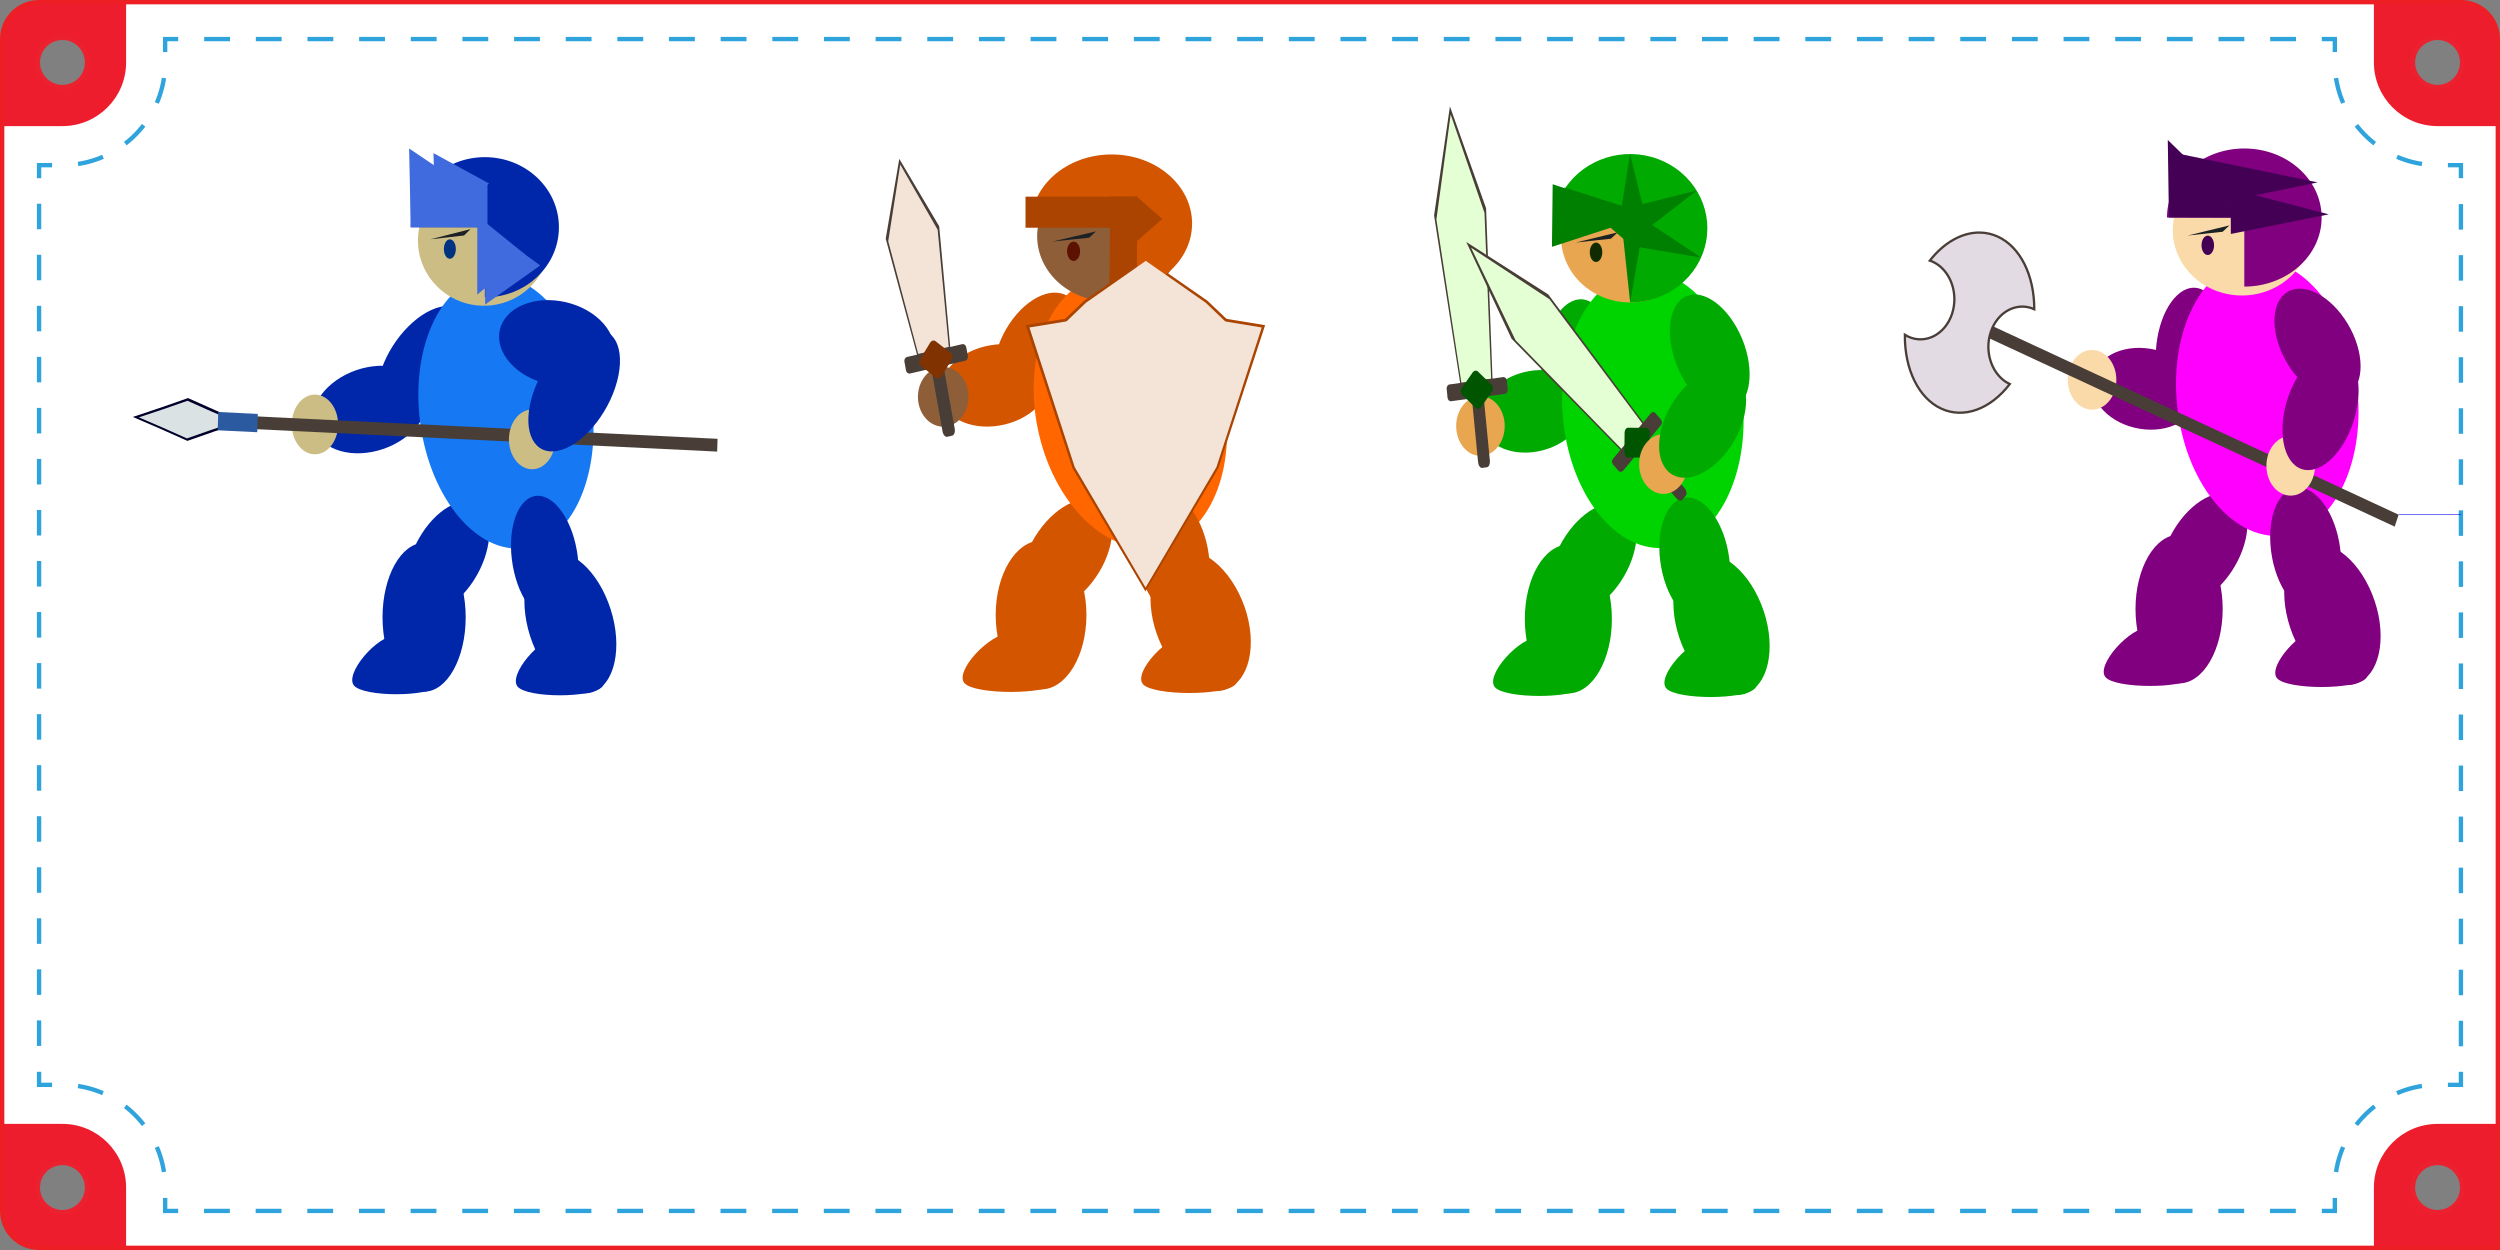
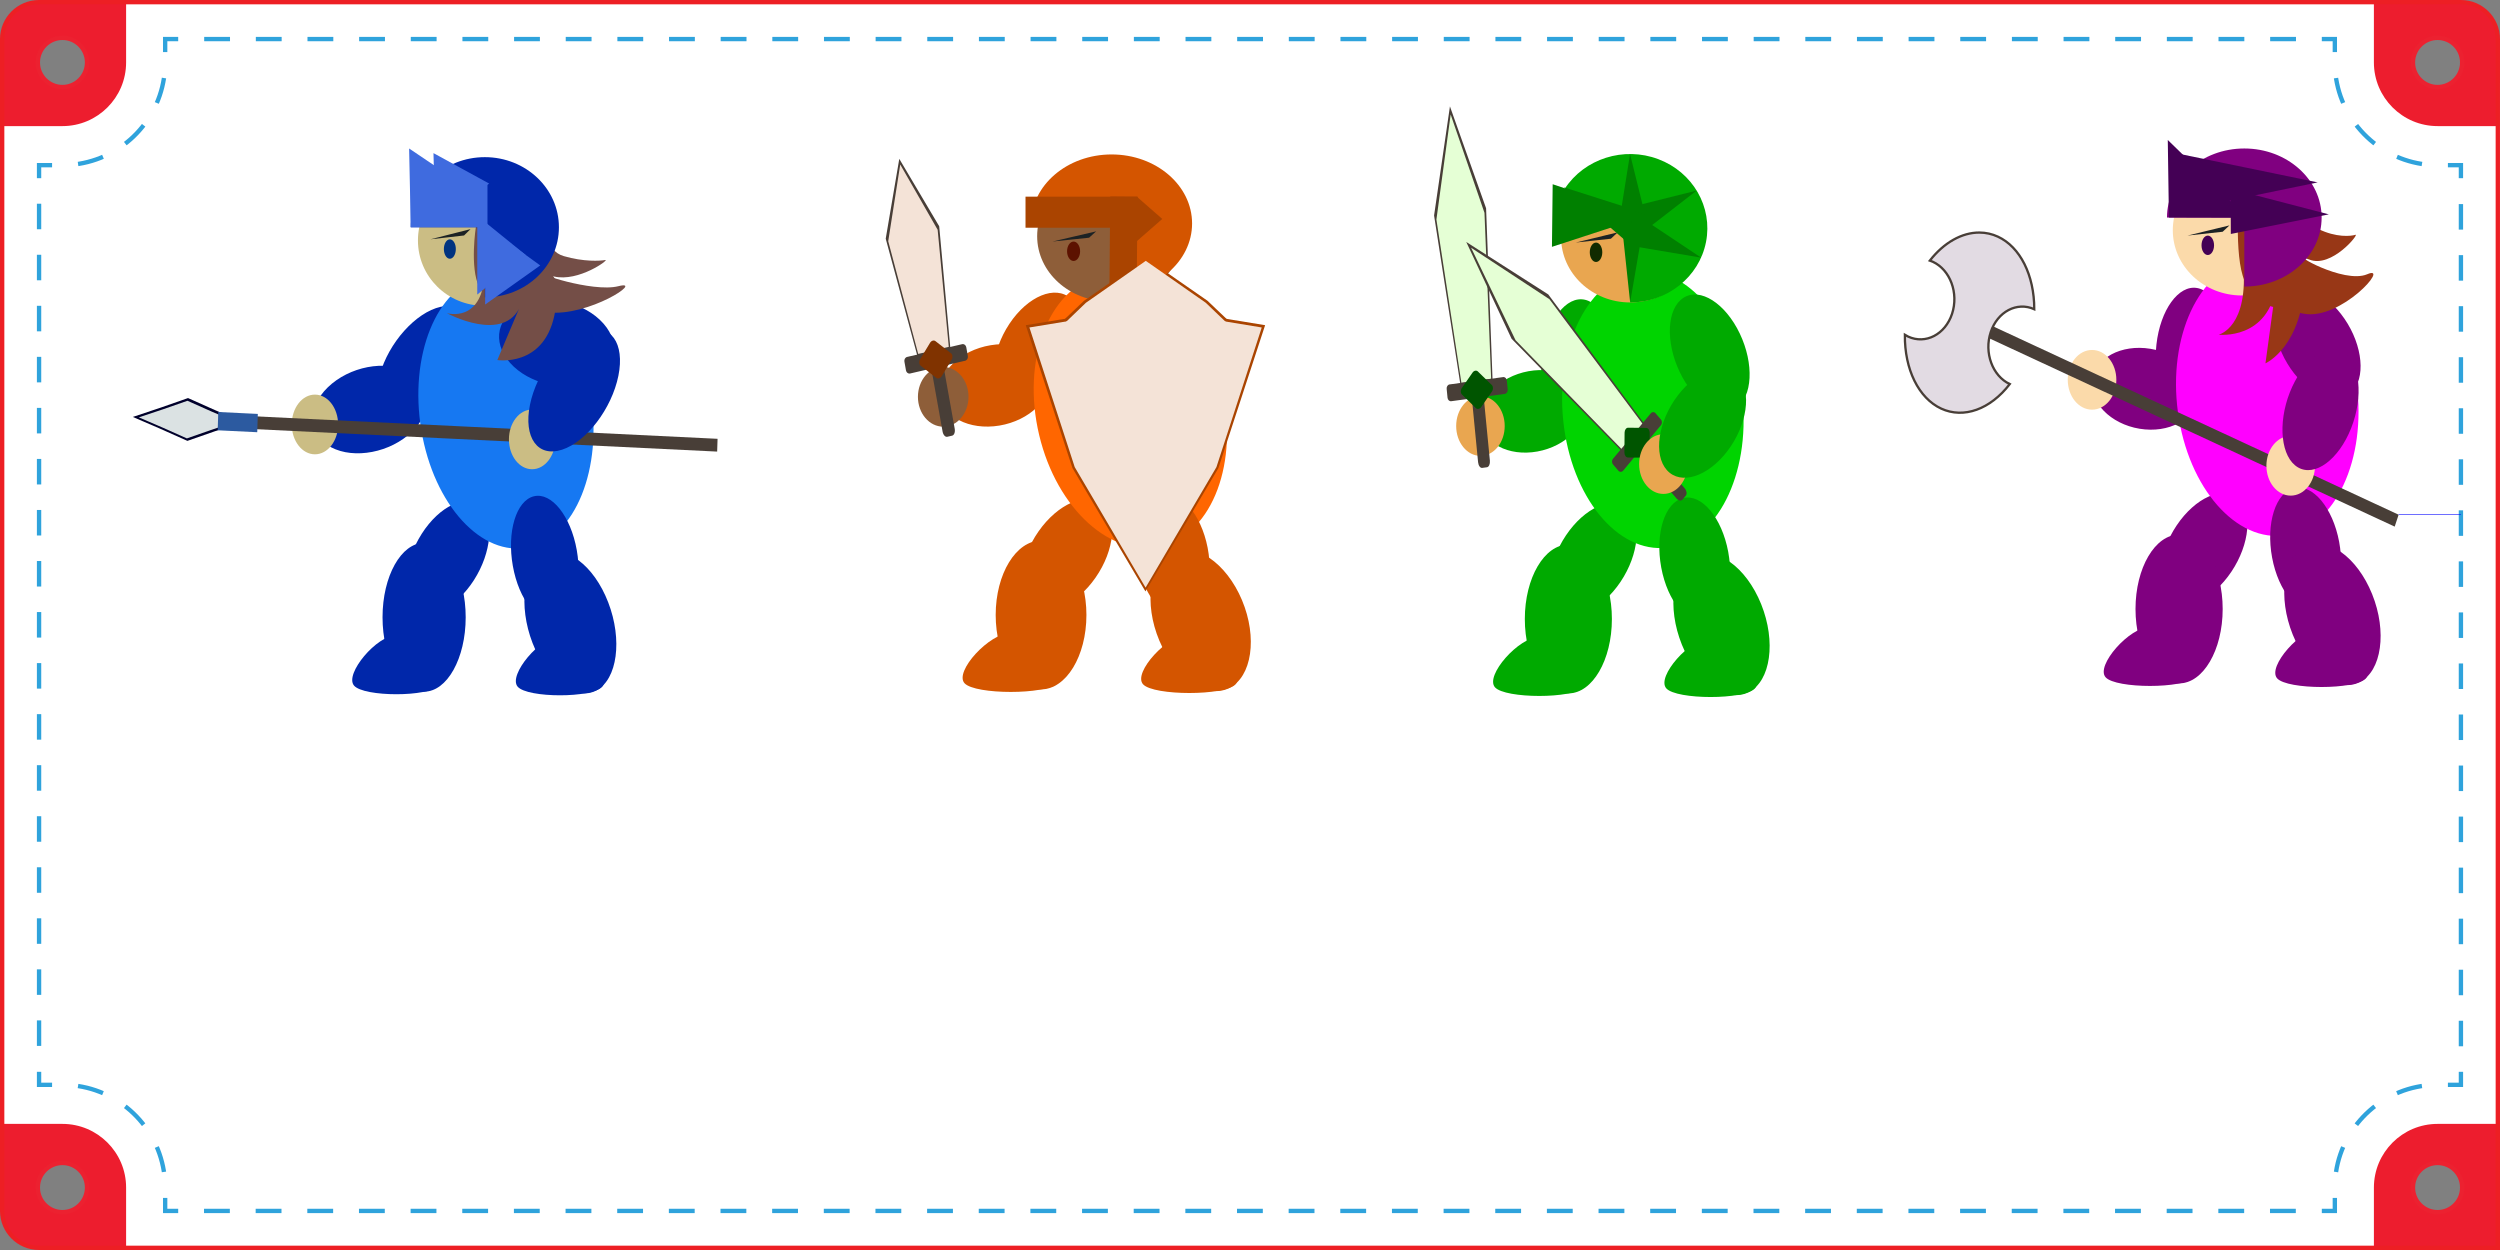
<svg xmlns="http://www.w3.org/2000/svg" width="8in" height="4in" viewBox="0 0 720 360" version="1.1" id="svg1033">
  <defs id="defs1027" />
  <g id="layer1">
    <g id="Layer_3" transform="scale(1.25)" style="clip-rule:evenodd;fill-rule:evenodd">
      <path d="M 546.946,288 H 576 v -29.055 h -4.5 -9.885 c -8.088,0 -14.668,6.58 -14.668,14.67 V 288 Z" style="fill:#ed1d2e;fill-rule:nonzero" id="path607" />
      <path d="M 0,258.945 V 288 h 29.055 v -4.501 -9.886 c 0,-8.088 -6.58,-14.668 -14.67,-14.668 H 5.5 Z" style="fill:#ed1d2e;fill-rule:nonzero" id="path609" />
      <path d="M 29.055,0 H 0 v 29.055 h 14.387 c 8.088,0 14.668,-6.58 14.668,-14.67 V 5.5 Z" style="fill:#ed1d2e;fill-rule:nonzero" id="path611" />
      <path d="M 576,29.054 V 0 h -29.055 v 14.386 c 0,8.088 6.58,14.668 14.67,14.668 z" style="fill:#ed1d2e;fill-rule:nonzero" id="path613" />
      <path d="m 566.999,1 c 4.411,0 8,3.589 8,8 L 574.997,29.055 575,258.945 V 287 H 546.946 29.054 9 c -4.411,0 -8,-3.589 -8,-8 V 258.945 29.055 9 C 1,4.589 4.589,1 9,1 h 557.999 m 0,-1 H 546.943 29.054 9 C 4.029,0 0,4.029 0,9 v 270 c 0,4.971 4.029,9 9,9 H 576 V 258.945 L 575.997,29.054 575.999,9 c 0,-4.971 -4.029,-9 -9,-9 z" style="fill:#ed1f24;fill-rule:nonzero" id="path615" />
      <g id="g649">
        <path d="m 563.997,249.945 h 3 v -3" style="fill:none;stroke:#2fa3dc;stroke-width:1px" id="path617" />
        <path d="M 566.997,241.062 V 43.995" style="fill:none;stroke:#2fa3dc;stroke-width:1px;stroke-dasharray:5.88, 5.88" id="path619" />
        <path d="m 566.997,41.054 v -3 h -3" style="fill:none;stroke:#2fa3dc;stroke-width:1px" id="path621" />
        <path d="M 558.019,37.781 C 546.864,36.073 538.248,26.551 537.954,14.996" style="fill:none;stroke:#2fa3dc;stroke-width:1px;stroke-dasharray:5.99, 5.99" id="path623" />
        <path d="M 537.945,12 V 9 h -3" style="fill:none;stroke:#2fa3dc;stroke-width:1px" id="path625" />
        <path d="M 528.994,9 H 44.03" style="fill:none;stroke:#2fa3dc;stroke-width:1px;stroke-dasharray:5.95, 5.95" id="path627" />
        <path d="m 41.055,9 h -3 v 3" style="fill:none;stroke:#2fa3dc;stroke-width:1px" id="path629" />
        <path d="M 37.782,17.979 C 36.075,29.135 26.552,37.753 14.996,38.046" style="fill:none;stroke:#2fa3dc;stroke-width:1px;stroke-dasharray:5.99, 5.99" id="path631" />
        <path d="M 12,38.055 H 9 v 3" style="fill:none;stroke:#2fa3dc;stroke-width:1px" id="path633" />
        <path d="M 9,46.938 V 244.004" style="fill:none;stroke:#2fa3dc;stroke-width:1px;stroke-dasharray:5.88, 5.88" id="path635" />
        <path d="m 9,246.945 v 3 h 3" style="fill:none;stroke:#2fa3dc;stroke-width:1px" id="path637" />
        <path d="m 17.979,250.218 c 11.156,1.707 19.774,11.23 20.067,22.786" style="fill:none;stroke:#2fa3dc;stroke-width:1px;stroke-dasharray:5.99, 5.99" id="path639" />
        <path d="m 38.055,276 v 3 h 3" style="fill:none;stroke:#2fa3dc;stroke-width:1px" id="path641" />
        <path d="M 47.005,279 H 531.971" style="fill:none;stroke:#2fa3dc;stroke-width:1px;stroke-dasharray:5.95, 5.95" id="path643" />
        <path d="m 534.946,279 h 3 v -3" style="fill:none;stroke:#2fa3dc;stroke-width:1px" id="path645" />
        <path d="m 538.219,270.021 c 1.706,-11.156 11.228,-19.773 22.782,-20.068" style="fill:none;stroke:#2fa3dc;stroke-width:1px;stroke-dasharray:5.99, 5.99" id="path647" />
      </g>
    </g>
    <rect style="fill:#d45500;fill-opacity:1;stroke-width:1.338" id="rect575-9-0-5-5" width="21.622" height="34.836" x="296.856" y="-143.841" transform="matrix(0.7434698,0.6687696,-0.5537371,0.8326915,0,0)" rx="64.709" />
    <rect style="fill:#00aa00;fill-opacity:1;stroke-width:1.305" id="rect575-9-4-9-1" width="19.802" height="36.231" x="455.72" y="-16.917" transform="matrix(0.97519,0.2213695,-0.1416646,0.9899147,0,0)" rx="59.26" />
    <path style="fill:#483e37;fill-opacity:1;fill-rule:evenodd;stroke-width:0.127" id="path577-9" d="m 59.464,11.442 3.342,2.428 -1.276,3.929 -4.131,0 -1.276,-3.929 z" transform="matrix(2.241536,-0.311406,1.203291,12.51359,270.5233,-94.02442)" />
    <rect style="fill:#800080;fill-opacity:1;stroke-width:1.306" id="rect575-9-4-9-4" width="19.777" height="36.289" x="629.72" y="-31.812" transform="matrix(0.9838272,0.1791204,-0.1110015,0.9938202,0,0)" rx="59.187" />
    <g id="Layer_4" transform="scale(1.25)" style="clip-rule:evenodd;fill-rule:evenodd">
      <g id="g658">
        <path d="m 0,279 v 9 h 9 c -4.971,0 -9,-4.029 -9,-9 z" style="fill:#808080;fill-rule:nonzero" id="path652" />
        <path d="M 9,0 H 0 V 9 C 0,4.029 4.029,0 9,0 Z" style="fill:#808080;fill-rule:nonzero" id="path654" />
        <path d="m 566.999,0 c 4.971,0 9,4.029 9,9 L 575.997,29.055 576,258.945 V 0 Z" style="fill:#808080;fill-rule:nonzero" id="path656" />
      </g>
      <path d="m 14.387,279.283 c -3.126,0 -5.67,-2.541 -5.67,-5.668 0,-3.127 2.543,-5.67 5.67,-5.67 3.125,0 5.668,2.543 5.668,5.67 0,3.127 -2.543,5.668 -5.668,5.668 z" style="fill:#808080;fill-rule:nonzero;stroke:#ec2130;stroke-width:1px;stroke-miterlimit:10" id="path660" />
      <path d="m 14.387,20.056 c -3.126,0 -5.67,-2.543 -5.67,-5.669 0,-3.126 2.544,-5.669 5.67,-5.669 3.125,0 5.668,2.543 5.668,5.669 0,3.126 -2.543,5.669 -5.668,5.669 z" style="fill:#808080;fill-rule:nonzero;stroke:#ec2130;stroke-width:1px;stroke-miterlimit:10" id="path662" />
      <path d="m 561.616,279.283 c -3.127,0 -5.67,-2.541 -5.67,-5.668 0,-3.127 2.543,-5.67 5.67,-5.67 3.126,0 5.667,2.543 5.667,5.67 0,3.127 -2.541,5.668 -5.667,5.668 z" style="fill:#808080;fill-rule:nonzero;stroke:#ec2130;stroke-width:1px;stroke-miterlimit:10" id="path664" />
      <path d="m 561.616,20.056 c -3.127,0 -5.67,-2.543 -5.67,-5.669 0,-3.126 2.543,-5.669 5.67,-5.669 3.126,0 5.667,2.543 5.667,5.669 0,3.126 -2.541,5.669 -5.667,5.669 z" style="fill:#808080;fill-rule:nonzero;stroke:#ec2130;stroke-width:1px;stroke-miterlimit:10" id="path666" />
    </g>
    <text xml:space="preserve" style="font-style:normal;font-weight:normal;font-size:10.583px;line-height:1.25;font-family:sans-serif;fill:#000000;fill-opacity:1;stroke:none;stroke-width:0.265" x="24.112" y="29.995" id="text529">
      <tspan id="tspan527" x="24.112" y="29.995" style="stroke-width:0.265" />
    </text>
    <rect style="fill:#0027aa;fill-opacity:1;stroke-width:1.282" id="rect575" width="20.1" height="34.403" x="187.461" y="17.468" transform="matrix(0.7476026,0.6641463,-0.5386236,0.8425465,0,0)" rx="60.152" />
    <rect style="fill:#0027aa;fill-opacity:1;stroke-width:1.478" id="rect575-9-54-5" width="34.601" height="26.559" x="128.817" y="-178.101" transform="matrix(-0.2636349,0.9646225,-0.975992,0.2178062,0,0)" rx="103.551" />
    <rect style="fill:#0027aa;fill-opacity:1;stroke-width:1.425" id="rect575-9-54-5-2" width="31.173" height="27.403" x="41.988" y="-180.69" transform="matrix(-0.7164305,0.6976584,-0.8849069,-0.4657679,0,0)" rx="93.291" />
    <ellipse style="fill:#cbbd84;fill-opacity:1;fill-rule:evenodd;stroke:none;stroke-width:0.419;stroke-opacity:1" id="path547-1" cx="90.698" cy="122.244" rx="6.675" ry="8.598" />
    <ellipse style="fill:#1678f2;fill-opacity:1;stroke-width:0.901" id="path573" cx="124.236" cy="146.931" rx="24.927" ry="39.478" transform="matrix(0.9774601,-0.2111203,0.1652206,0.9862566,0,0)" />
    <ellipse style="fill:#0027aa;fill-opacity:1;stroke-width:1.059" id="path1400" cx="122.144" cy="177.778" rx="11.974" ry="21.424" />
    <path style="fill:#0027aa;fill-opacity:1;stroke-width:0.265" id="path1404" d="m 15.142,47.356 c 1.96,0 5.24,5.681 4.26,7.378 -0.98,1.697 -7.54,1.697 -8.52,0 -0.98,-1.697 2.3,-7.378 4.26,-7.378 z" transform="matrix(2.862921,0,0,1.964586,70.79814,89.90832)" />
    <rect style="fill:#0027aa;fill-opacity:1;stroke-width:1.275" id="rect575-9" width="18.969" height="36.081" x="117.2" y="175.972" transform="matrix(0.9709112,-0.23944,0.174736,0.9846153,0,0)" rx="56.767" />
    <ellipse style="fill:#0027aa;fill-opacity:1;stroke-width:1.063" id="path1400-5" cx="89.599" cy="237.409" rx="12.365" ry="20.906" transform="matrix(0.8818605,-0.4715104,0.3590967,0.9333004,0,0)" />
    <path style="fill:#0027aa;fill-opacity:1;stroke-width:0.265" id="path1404-5" d="m 15.142,47.356 c 1.96,0 5.24,5.681 4.26,7.378 -0.98,1.697 -7.54,1.697 -8.52,0 -0.98,-1.697 2.3,-7.378 4.26,-7.378 z" transform="matrix(2.862921,0,0,1.964586,117.9199,90.21707)" />
    <rect style="fill:#d45500;fill-opacity:1;stroke-width:1.332" id="rect575-95" width="21.144" height="35.343" x="333.784" y="-87.996" transform="matrix(0.7755176,0.6313259,-0.5721547,0.8201457,0,0)" rx="63.279" />
    <rect style="fill:#d45500;fill-opacity:1;stroke-width:1.332" id="rect575-9-0-7-4" width="23.28" height="32.062" x="-168.47" y="257.106" transform="matrix(-0.1092455,-0.9940148,0.986398,-0.1643744,0,0)" rx="69.669" />
    <ellipse style="fill:#ff6600;stroke-width:0.945" id="path573-9" cx="289.365" cy="197.118" rx="27.146" ry="39.863" transform="matrix(0.9673491,-0.2534478,0.2314655,0.9728431,0,0)" />
    <ellipse style="fill:#d45500;fill-opacity:1;stroke-width:1.106" id="path1400-51" cx="299.824" cy="177.116" rx="13.066" ry="21.424" />
    <path style="fill:#d45500;fill-opacity:1;stroke-width:0.265" id="path1404-0" d="m 15.142,47.356 c 1.96,0 5.24,5.681 4.26,7.378 -0.98,1.697 -7.54,1.697 -8.52,0 -0.98,-1.697 2.3,-7.378 4.26,-7.378 z" transform="matrix(3.124211,0,0,1.964586,243.7925,89.24682)" />
    <rect style="fill:#d45500;fill-opacity:1;stroke-width:1.331" id="rect575-9-0" width="20.605" height="36.186" x="291.007" y="212.565" transform="matrix(0.9754029,-0.2204298,0.1901304,0.9817588,0,0)" rx="61.663" />
    <ellipse style="fill:#d45500;fill-opacity:1;stroke-width:1.107" id="path1400-5-9" cx="250.081" cy="313.113" rx="13.251" ry="21.161" transform="matrix(0.8980046,-0.4399861,0.3871352,0.922023,0,0)" />
    <path style="fill:#d45500;fill-opacity:1;stroke-width:0.265" id="path1404-5-1" d="m 15.142,47.356 c 1.96,0 5.24,5.681 4.26,7.378 -0.98,1.697 -7.54,1.697 -8.52,0 -0.98,-1.697 2.3,-7.378 4.26,-7.378 z" transform="matrix(3.124211,0,0,1.964586,295.2149,89.55556)" />
    <rect style="fill:#00aa00;fill-opacity:1;stroke-width:1.308" id="rect575-5" width="20.634" height="34.881" x="463.543" y="-192.748" transform="matrix(0.7625358,0.646946,-0.5562637,0.8310058,0,0)" rx="61.751" />
    <path style="fill:#e5ffd5;fill-opacity:1;fill-rule:evenodd;stroke-width:0.127" id="path577-4-6" d="m 59.464,11.442 3.342,2.428 -1.276,3.929 -4.131,0 -1.276,-3.929 z" transform="matrix(2.071641,-0.2878032,1.160194,12.06539,281.3265,-87.9654)" />
    <rect style="fill:#00aa00;fill-opacity:1;stroke-width:1.305" id="rect575-9-4-9-0-3" width="23.263" height="30.813" x="184.48" y="-442.082" transform="matrix(0.1107151,0.9938522,-0.9838236,0.17914,0,0)" rx="69.619" />
    <ellipse style="fill:#00d400;stroke-width:0.925" id="path573-2" cx="461.41" cy="175.714" rx="26.003" ry="39.93" transform="matrix(0.9923988,-0.1230633,0.1031258,0.9946683,0,0)" />
    <ellipse style="fill:#00aa00;fill-opacity:1;stroke-width:1.083" id="path1400-3" cx="451.688" cy="178.272" rx="12.537" ry="21.424" />
    <path style="fill:#00aa00;fill-opacity:1;stroke-width:0.265" id="path1404-8" d="m 15.142,47.356 c 1.96,0 5.24,5.681 4.26,7.378 -0.98,1.697 -7.54,1.697 -8.52,0 -0.98,-1.697 2.3,-7.378 4.26,-7.378 z" transform="matrix(2.997744,0,0,1.964586,397.9242,90.40247)" />
    <rect style="fill:#00aa00;fill-opacity:1;stroke-width:1.304" id="rect575-9-4" width="19.812" height="36.134" x="441.022" y="251.026" transform="matrix(0.9733676,-0.2292498,0.1826961,0.9831694,0,0)" rx="59.291" />
    <ellipse style="fill:#00aa00;fill-opacity:1;stroke-width:1.086" id="path1400-5-4" cx="394.243" cy="387.16" rx="12.82" ry="21.035" transform="matrix(0.8906083,-0.4547712,0.3736919,0.9275529,0,0)" />
    <path style="fill:#00aa00;fill-opacity:1;stroke-width:0.265" id="path1404-5-3" d="m 15.142,47.356 c 1.96,0 5.24,5.681 4.26,7.378 -0.98,1.697 -7.54,1.697 -8.52,0 -0.98,-1.697 2.3,-7.378 4.26,-7.378 z" transform="matrix(2.997744,0,0,1.964586,447.2651,90.71122)" />
    <rect style="fill:#800080;fill-opacity:1;stroke-width:1.308" id="rect575-4" width="20.649" height="34.894" x="608.828" y="-309.093" transform="matrix(0.7629423,0.6464666,-0.5567533,0.8306779,0,0)" rx="61.797" />
    <rect style="fill:#800080;fill-opacity:1;stroke-width:1.304" id="rect575-9-4-9-0-4" width="23.237" height="30.825" x="-1.322" y="-642.858" transform="matrix(-0.1339682,0.9909856,-0.9867605,-0.1621841,0,0)" rx="69.541" />
    <ellipse style="fill:#ff00ff;stroke-width:0.926" id="path573-1" cx="631.814" cy="217.644" rx="26.058" ry="39.901" transform="matrix(0.9871209,-0.1599757,0.1346066,0.9908991,0,0)" />
    <ellipse style="fill:#800080;fill-opacity:1;stroke-width:1.084" id="path1400-6" cx="627.579" cy="175.389" rx="12.553" ry="21.424" />
    <path style="fill:#800080;fill-opacity:1;stroke-width:0.265" id="path1404-50" d="m 15.142,47.356 c 1.96,0 5.24,5.681 4.26,7.378 -0.98,1.697 -7.54,1.697 -8.52,0 -0.98,-1.697 2.3,-7.378 4.26,-7.378 z" transform="matrix(3.001566,0,0,1.964586,573.7467,87.51954)" />
    <path id="path778-0" style="fill:#e2dbe3;fill-opacity:1;fill-rule:evenodd;stroke:#483e37;stroke-width:0.669;stroke-opacity:1" d="m 570.088,66.976 a 18.221,26.24 11.957 0 0 -14.293,8.073 11.567,9.764 90 0 1 0.855,0.342 11.567,9.764 90 0 1 5.543,14.981 11.567,9.764 90 0 1 -12.646,6.568 11.567,9.764 90 0 1 -0.945,-0.509 18.221,26.24 11.957 0 0 10.471,21.252 18.221,26.24 11.957 0 0 19.738,-7.066 11.567,9.764 90 0 1 -5.49,-14.954 11.567,9.764 90 0 1 12.55,-6.612 18.221,26.24 11.957 0 0 -10.475,-20.891 18.221,26.24 11.957 0 0 -5.307,-1.184 z" />
    <rect style="fill:#800080;fill-opacity:1;stroke-width:1.305" id="rect575-9-5" width="19.836" height="36.136" x="614.631" y="288.414" transform="matrix(0.9734327,-0.2289732,0.1829213,0.9831276,0,0)" rx="59.362" />
    <ellipse style="fill:#800080;fill-opacity:1;stroke-width:1.086" id="path1400-5-0" cx="558.943" cy="464.609" rx="12.833" ry="21.039" transform="matrix(0.8908428,-0.4543116,0.3741018,0.9273876,0,0)" />
    <path style="fill:#800080;fill-opacity:1;stroke-width:0.265" id="path1404-5-35" d="m 15.142,47.356 c 1.96,0 5.24,5.681 4.26,7.378 -0.98,1.697 -7.54,1.697 -8.52,0 -0.98,-1.697 2.3,-7.378 4.26,-7.378 z" transform="matrix(3.001566,0,0,1.964586,623.1504,87.82828)" />
    <rect style="fill:#0027aa;fill-opacity:1;stroke-width:1.427" id="rect575-9-54" width="29.167" height="29.393" x="-72.118" y="-176.59" transform="matrix(-0.9211778,0.3891418,-0.6629273,-0.7486838,0,0)" rx="87.287" />
    <rect style="fill:#483e37;fill-rule:evenodd;stroke-width:0.9" id="rect1387" width="148.892" height="3.684" x="61.671" y="116.218" transform="matrix(0.9988224,0.04851576,-0.03147152,0.9995046,0,0)" />
    <ellipse style="fill:#cbbd84;fill-opacity:1;fill-rule:evenodd;stroke:none;stroke-width:0.419;stroke-opacity:1" id="path547" cx="153.246" cy="126.543" rx="6.675" ry="8.598" />
    <rect style="fill:#0027aa;fill-opacity:1;stroke-width:1.49" id="rect575-9-54-7" width="34.875" height="26.798" x="-199.57" y="198.754" transform="matrix(0.1989848,-0.9800026,0.9502675,-0.3114348,0,0)" rx="104.37" />
    <path style="fill:#00002b;fill-rule:evenodd;stroke:none;stroke-width:0.127;stroke-opacity:1" id="path1389" d="m 18.732,63.122 0.031,3.085 -3.085,-0.031 -3.085,0.031 0.031,-3.085 -0.031,-3.085 3.085,0.031 3.085,-0.031 z" transform="matrix(2.577287,-0.881152,2.548145,1.116953,-147.191,64.11823)" />
    <path style="fill:#dbe2e3;fill-rule:evenodd;stroke:none;stroke-width:0.127;stroke-opacity:1" id="path1389-4" d="m 18.732,63.122 0.031,3.085 -3.085,-0.031 -3.085,0.031 0.031,-3.085 -0.031,-3.085 3.085,0.031 3.085,-0.031 z" transform="matrix(2.267741,-0.7747979,2.242099,0.9821384,-123.1761,70.99477)" />
    <rect style="fill:#2c5aa0;fill-rule:evenodd;stroke-width:1.476" id="rect1391" width="11.401" height="5.274" x="66.576" y="115.483" transform="matrix(0.9988224,0.04851576,-0.03147152,0.9995046,0,0)" />
    <ellipse style="fill:#cbbd84;fill-opacity:1;fill-rule:evenodd;stroke:none;stroke-width:1.045;stroke-opacity:1" id="path547-2" cx="139.359" cy="69.256" rx="18.992" ry="18.797" />
+     <path style="fill:#744e47;fill-opacity:1;stroke:none;stroke-width:0.487px;stroke-linecap:butt;stroke-linejoin:miter;stroke-opacity:1" d="m 158.084,65.392 c 0,0 -1.432,6.698 4.295,8.372 5.727,1.674 10.499,1.395 11.931,1.116 1.432,-0.279 -7.636,6.419 -14.794,4.744 -7.159,-1.674 10.977,4.744 18.612,2.791 7.636,-1.954 -8.59,8.931 -20.521,7.535 -11.931,-1.395 -16.703,-1.674 -19.567,-7.256 -2.863,-5.582 -0.954,-17.582 -0.954,-17.582 z" id="path1135-3" />
+     <path style="fill:#744e47;fill-opacity:1;stroke:none;stroke-width:0.836px;stroke-linecap:butt;stroke-linejoin:miter;stroke-opacity:1" d="m 139.627,77.821 c -0.324,15.545 -10.959,12.359 -10.959,12.359 0,0 16.62,9.039 21.298,-2.251 4.678,-11.29 -6.74,15.763 -6.74,15.763 0,0 13.231,2.12 16.42,-12.789 3.188,-14.909 -3.78,-12.348 -3.78,-12.348 z" id="path1137-0" />
    <path style="fill:#0027aa;fill-opacity:1;fill-rule:evenodd;stroke:none;stroke-width:0.568;stroke-opacity:1" id="path1417" d="M 118.304,65.449 A 21.332,20.19 0 0 1 139.637,45.259 21.332,20.19 0 0 1 160.969,65.449 21.332,20.19 0 0 1 139.637,85.639 V 65.449 Z" />
    <path style="fill:#003380;fill-rule:evenodd;stroke:none;stroke-width:0.127;stroke-opacity:1" id="path1419" />
    <path style="fill:#3f6bdf;fill-opacity:1;fill-rule:evenodd;stroke:none;stroke-width:0.127;stroke-opacity:1" id="path1421" d="m 32.868,19.006 -0.066,-2.518 -0.066,-2.518 2.214,1.202 2.214,1.202 -2.148,1.316 z" transform="matrix(3.626784,0,0,4.504562,-0.9010361,-20.16534)" />
    <path style="fill:#3f6bdf;fill-opacity:1;fill-rule:evenodd;stroke:none;stroke-width:0.127;stroke-opacity:1" id="path1421-4" d="m 12.964,17.637 -0.066,-2.518 -0.066,-2.518 2.214,1.202 2.214,1.202 -2.148,1.316 z" transform="matrix(3.626784,0,0,3.655317,78.30207,-1.963929)" />
    <path style="fill:#3f6bdf;fill-opacity:1;fill-rule:evenodd;stroke:none;stroke-width:0.127;stroke-opacity:1" id="path1421-2" d="m 46.959,20.146 -0.066,-2.518 -0.066,-2.518 2.214,1.202 2.214,1.202 -2.148,1.316 z" transform="matrix(3.625111,0.1368126,-0.1101527,4.502484,-28.29333,-9.420809)" />
    <path style="fill:#3f6bdf;fill-opacity:1;fill-rule:evenodd;stroke:none;stroke-width:0.127;stroke-opacity:1" id="path1421-20" d="m 35.93,24.248 -0.066,-2.518 -0.066,-2.518 2.214,1.202 2.214,1.202 -2.148,1.316 z" transform="matrix(3.187077,0.09513368,-0.08713791,4.503262,25.04767,-27.77208)" />
    <path style="fill:#1c2224;fill-opacity:1;fill-rule:evenodd;stroke:none;stroke-width:0.127;stroke-opacity:1" id="path1450" d="m 52.221,14.607 -2.864,-0.026 -2.864,-0.026 1.455,-2.467 1.455,-2.467 1.409,2.493 z" transform="matrix(-0.3454973,0.3237632,2.13529,-0.4040072,120.4988,56.81121)" />
    <ellipse style="fill:#003380;fill-opacity:1;fill-rule:evenodd;stroke:none;stroke-width:0.451;stroke-opacity:1" id="path1452" cx="129.558" cy="71.724" rx="1.722" ry="2.796" />
    <rect style="fill:#d45500;fill-opacity:1;stroke-width:1.331" id="rect575-9-0-5" width="20.605" height="36.186" x="304.652" y="157.389" transform="matrix(0.9754029,-0.2204298,0.1901304,0.9817588,0,0)" rx="61.663" />
    <rect style="fill:#d45500;fill-opacity:1;stroke-width:1.334" id="rect575-9-0-7" width="21.684" height="34.565" x="191.681" y="292.978" transform="matrix(0.7283527,-0.6852025,0.6039482,0.7970236,0,0)" rx="64.893" />
    <path style="fill:#aa4400;fill-rule:evenodd;stroke-width:0.127" id="path415" d="M 91.174,90.437 82.546,79.086 77.03,65.938 91.174,64.142 105.319,65.938 99.802,79.086 Z" transform="matrix(2.43691,0,0,3.129431,107.7022,-112.6958)" />
    <ellipse style="fill:#8e5e39;fill-opacity:1;fill-rule:evenodd;stroke:none;stroke-width:1.092;stroke-opacity:1" id="path547-2-3" cx="319.428" cy="68.019" rx="20.726" ry="18.797" />
    <path style="fill:#aa4400;fill-rule:evenodd;stroke-width:0.127" id="path415-8" d="m 76.457,58.913 -7.907,-11.767 -6.238,-12.731 14.144,-0.964 14.144,0.964 -6.238,12.731 z" transform="matrix(1.125043,0.908603,-1.946525,0.5251501,326.8413,-0.4241079)" />
    <path style="fill:#d45500;fill-opacity:1;fill-rule:evenodd;stroke-width:0.575" id="path515" d="m 296.964,64.366 a 23.178,19.886 0 0 1 23.178,-19.886 23.178,19.886 0 0 1 23.178,19.886 23.178,19.886 0 0 1 -23.178,19.886 V 64.366 Z" />
    <rect style="fill:#aa4400;fill-opacity:1;fill-rule:evenodd;stroke-width:0.592" id="rect517-0" width="30.22" height="7.862" x="53.995" y="-328.122" transform="matrix(-0.00926817,0.9999571,-0.9999669,-0.00813204,0,0)" />
    <path style="fill:#f4e3d7;fill-rule:evenodd;stroke-width:0.127" id="path415-8-8" d="m 76.457,58.913 -7.907,-11.767 -6.238,-12.731 14.144,-0.964 14.144,0.964 -6.238,12.731 z" transform="matrix(1.091985,0.8879126,-1.889329,0.5131915,326.9628,2.136146)" />
    <path style="fill:#f4e3d7;fill-rule:evenodd;stroke-width:0.127" id="path415-5" d="M 91.174,90.437 82.546,79.086 77.03,65.938 91.174,64.142 105.319,65.938 99.802,79.086 Z" transform="matrix(2.365304,0,0,3.058169,114.2715,-107.3364)" />
    <rect style="fill:#aa4400;fill-opacity:1;fill-rule:evenodd;stroke-width:0.652" id="rect517" width="32.262" height="8.948" x="295.349" y="56.637" />
    <ellipse style="fill:#8e5e39;fill-opacity:1;fill-rule:evenodd;stroke:none;stroke-width:0.438;stroke-opacity:1" id="path547-14" cx="271.646" cy="114.285" rx="7.284" ry="8.598" />
    <path style="fill:#1c2224;fill-opacity:1;fill-rule:evenodd;stroke:none;stroke-width:0.127;stroke-opacity:1" id="path1450-4" d="m 52.221,14.607 -2.864,-0.026 -2.864,-0.026 1.455,-2.467 1.455,-2.467 1.409,2.493 z" transform="matrix(-0.3770297,0.3237632,2.330171,-0.4040072,299.307,57.45465)" />
    <ellipse style="fill:#5c1200;fill-opacity:1;fill-rule:evenodd;stroke:none;stroke-width:0.471;stroke-opacity:1" id="path1452-0" cx="309.193" cy="72.367" rx="1.879" ry="2.796" />
    <path style="fill:#aa4400;fill-opacity:1;fill-rule:evenodd;stroke-width:0.127" id="path569" d="m 63.068,11.983 -3.176,1.834 -3.176,1.834 0,-3.667 0,-3.667 3.176,1.834 z" transform="matrix(1.150846,0,0,1.742594,262.155,42.1698)" />
    <rect style="fill:#483e37;fill-opacity:1;fill-rule:evenodd;stroke-width:1.118" id="rect571" width="18.292" height="4.848" x="238.359" y="159.337" rx="1.011" ry="1.139" transform="matrix(0.9741735,-0.2258007,0.176135,0.984366,0,0)" />
    <path style="fill:#483e37;fill-opacity:1;fill-rule:evenodd;stroke-width:0.127" id="path577" d="m 59.464,11.442 3.342,2.428 -1.276,3.929 -4.131,0 -1.276,-3.929 z" transform="matrix(2.304739,-0.5342085,1.562772,8.733865,104.0629,-22.42019)" />
    <path style="fill:#f4e3d7;fill-opacity:1;fill-rule:evenodd;stroke-width:0.127" id="path577-4" d="m 59.464,11.442 3.342,2.428 -1.276,3.929 -4.131,0 -1.276,-3.929 z" transform="matrix(2.130053,-0.4937186,1.506799,8.421048,115.3649,-19.61704)" />
    <rect style="fill:#483e37;fill-opacity:1;fill-rule:evenodd;stroke-width:1.253" id="rect594" width="3.587" height="21.816" x="245.643" y="162.569" rx="1.069" ry="1.779" transform="matrix(0.9741735,-0.2258007,0.176135,0.984366,0,0)" />
    <rect style="fill:#803300;fill-opacity:1;fill-rule:evenodd;stroke-width:1.286" id="rect573" width="7.889" height="8.262" x="282.388" y="-89.193" rx="1.112" ry="1.37" transform="matrix(0.7877957,0.6159366,-0.5167369,0.8561443,0,0)" />
    <rect style="fill:#3f6bdf;fill-opacity:1;fill-rule:evenodd;stroke-width:1.501" id="rect596" width="22.088" height="12.581" x="118.304" y="52.868" />
    <ellipse style="fill:#e9a650;fill-opacity:1;fill-rule:evenodd;stroke:none;stroke-width:1.07;stroke-opacity:1" id="path547-2-3-7" cx="469.478" cy="68.309" rx="19.887" ry="18.797" />
    <path style="fill:#1c2224;fill-opacity:1;fill-rule:evenodd;stroke:none;stroke-width:0.127;stroke-opacity:1" id="path1450-4-0" d="m 52.221,14.607 -2.864,-0.026 -2.864,-0.026 1.455,-2.467 1.455,-2.467 1.409,2.493 z" transform="matrix(-0.3617677,0.3237632,2.235847,-0.4040072,450.1709,57.74507)" />
    <ellipse style="fill:#112b00;fill-opacity:1;fill-rule:evenodd;stroke:none;stroke-width:0.462;stroke-opacity:1" id="path1452-0-2" cx="459.657" cy="72.657" rx="1.803" ry="2.796" />
    <path style="fill:#00aa00;fill-opacity:1;fill-rule:evenodd;stroke-width:0.584" id="path515-6" d="m 450.636,54.381 a 22.24,21.371 0 0 1 26.954,-8.545 22.24,21.371 0 0 1 13.741,23.865 22.24,21.371 0 0 1 -21.853,17.404 V 65.735 Z" />
    <rect style="fill:#483e37;fill-opacity:1;fill-rule:evenodd;stroke-width:1.102" id="rect571-2-2" width="19.166" height="4.499" x="269.996" y="448.173" rx="1.059" ry="1.057" transform="matrix(0.639147,-0.7690846,0.649952,0.7599753,0,0)" />
    <path style="fill:#008000;fill-opacity:1;fill-rule:evenodd;stroke-width:0.127" id="path453-8" d="m 100.998,14.686 -4.51,-0.009 -4.51,-0.009 2.263,-3.901 2.263,-3.901 2.247,3.91 z" transform="matrix(0.28859,1.073049,-2.685549,1.334753,479.2247,-57.83244)" />
    <path style="fill:#008000;fill-opacity:1;fill-rule:evenodd;stroke-width:0.127" id="path453-86" d="m 100.998,14.686 -4.51,-0.009 -4.51,-0.009 2.263,-3.901 2.263,-3.901 2.247,3.91 z" transform="matrix(0.8196696,-0.0718769,0.09651155,2.333443,389.6848,35.28095)" />
    <path style="fill:#483e37;fill-opacity:1;fill-rule:evenodd;stroke-width:0.127" id="path577-9-7" d="m 59.464,11.442 3.342,2.428 -1.276,3.929 -4.131,0 -1.276,-3.929 z" transform="matrix(1.581512,-1.909776,7.552363,8.852958,241.8252,81.95567)" />
    <path style="fill:#008000;fill-opacity:1;fill-rule:evenodd;stroke-width:0.127" id="path453-6" d="m 100.998,14.686 -4.51,-0.009 -4.51,-0.009 2.263,-3.901 2.263,-3.901 2.247,3.91 z" transform="matrix(-0.1987424,1.019089,-2.551868,-1.034207,526.6222,-17.04451)" />
    <path style="fill:#e5ffd5;fill-opacity:1;fill-rule:evenodd;stroke-width:0.127" id="path577-4-6-3" d="m 59.464,11.442 3.342,2.428 -1.276,3.929 -4.131,0 -1.276,-3.929 z" transform="matrix(1.461642,-1.765026,7.281863,8.535874,253.4438,78.64037)" />
    <path style="fill:#008000;fill-opacity:1;fill-rule:evenodd;stroke-width:0.127" id="path453-1" d="m 100.998,14.686 -4.51,-0.009 -4.51,-0.009 2.263,-3.901 2.263,-3.901 2.247,3.91 z" transform="matrix(-0.8235952,0.02363271,0.1115475,-3.410362,548.1922,108.2382)" />
    <path style="fill:#008000;fill-opacity:1;fill-rule:evenodd;stroke-width:0.127" id="path453-5" d="m 100.998,14.686 -4.51,-0.009 -4.51,-0.009 2.263,-3.901 2.263,-3.901 2.247,3.91 z" transform="matrix(0.288576,-0.9835699,2.442755,1.39825,405.766,139.2612)" />
    <rect style="fill:#483e37;fill-opacity:1;fill-rule:evenodd;stroke-width:1.235" id="rect594-7-6" width="3.758" height="20.244" x="277.628" y="451.173" rx="1.12" ry="1.651" transform="matrix(0.639147,-0.7690846,0.649952,0.7599753,0,0)" />
    <rect style="fill:#00aa00;fill-opacity:1;stroke-width:1.308" id="rect575-9-4-9" width="20.542" height="35.077" x="393.331" y="336.053" transform="matrix(0.8424138,-0.5388311,0.4310124,0.902346,0,0)" rx="61.477" />
    <rect style="fill:#005500;fill-opacity:1;fill-rule:evenodd;stroke-width:1.255" id="rect573-7-3" width="7.235" height="8.581" x="468.943" y="117.469" rx="1.02" ry="1.423" transform="matrix(0.9999261,0.01215537,-0.00863956,0.9999627,0,0)" />
    <ellipse style="fill:#e9a650;fill-opacity:1;fill-rule:evenodd;stroke:none;stroke-width:0.429;stroke-opacity:1" id="path547-14-6" cx="479.058" cy="133.65" rx="6.989" ry="8.598" />
    <rect style="fill:#00aa00;fill-opacity:1;stroke-width:1.315" id="rect575-9-4-9-0" width="21.46" height="33.931" x="461.692" y="-306.363" transform="matrix(0.6667044,0.7453222,-0.6060164,0.7954521,0,0)" rx="64.224" />
    <ellipse style="fill:#e9a650;fill-opacity:1;fill-rule:evenodd;stroke:none;stroke-width:0.429;stroke-opacity:1" id="path547-14-8" cx="426.367" cy="122.693" rx="6.989" ry="8.598" />
    <rect style="fill:#483e37;fill-opacity:1;fill-rule:evenodd;stroke-width:1.095" id="rect571-2" width="17.496" height="4.861" x="404.154" y="166.401" rx="0.967" ry="1.142" transform="matrix(0.9907723,-0.1355366,0.09677159,0.9953066,0,0)" />
    <rect style="fill:#483e37;fill-opacity:1;fill-rule:evenodd;stroke-width:1.227" id="rect594-7" width="3.431" height="21.874" x="411.121" y="169.642" rx="1.022" ry="1.784" transform="matrix(0.9907723,-0.1355366,0.09677159,0.9953066,0,0)" />
    <rect style="fill:#005500;fill-opacity:1;fill-rule:evenodd;stroke-width:1.264" id="rect573-7" width="7.805" height="8.065" x="415.459" y="-223.631" rx="1.1" ry="1.337" transform="matrix(0.7160025,0.6980978,-0.5695741,0.82194,0,0)" />
    <path style="fill:#008000;fill-opacity:1;fill-rule:evenodd;stroke-width:0.127" id="path636" d="M 117.396,9.911 110.311,14.181 110.155,5.91 Z" transform="matrix(3.796336,0.05575223,-0.09714218,2.178808,29.5588,34.04179)" />
    <rect style="fill:#800080;fill-opacity:1;stroke-width:1.311" id="rect575-9-4-9-2" width="21.131" height="34.236" x="488.964" y="513.604" transform="matrix(0.7350759,-0.6779849,0.5657305,0.8245902,0,0)" rx="63.239" />
    <ellipse style="fill:#fbdaaa;fill-opacity:1;fill-rule:evenodd;stroke:none;stroke-width:0.429;stroke-opacity:1" id="path547-14-6-5" cx="602.511" cy="109.386" rx="6.998" ry="8.598" />
    <rect style="fill:#483e37;fill-rule:evenodd;stroke-width:0.829" id="rect1387-9" width="128.878" height="3.614" x="578.274" y="-157.624" transform="matrix(0.9069372,0.4212658,-0.3137947,0.9494909,0,0)" />
    <ellipse style="fill:#fbdaaa;fill-opacity:1;fill-rule:evenodd;stroke:none;stroke-width:0.429;stroke-opacity:1" id="path547-14-6-3" cx="659.723" cy="134.143" rx="6.998" ry="8.598" />
    <rect style="fill:#800080;fill-opacity:1;stroke-width:1.312" id="rect575-9-4-9-0-7" width="20.448" height="35.429" x="662.66" y="-255.631" transform="matrix(0.8634398,0.5044519,-0.3670101,0.930217,0,0)" rx="61.194" />
    <ellipse style="fill:#fbdaaa;fill-opacity:1;fill-rule:evenodd;stroke:none;stroke-width:1.07;stroke-opacity:1" id="path547-2-3-1" cx="645.677" cy="66.302" rx="19.912" ry="18.797" />
+     <path style="fill:#983716;fill-opacity:1;stroke:none;stroke-width:0.566px;stroke-linecap:butt;stroke-linejoin:miter;stroke-opacity:1" d="m 663.836,53.325 c 0,0 -1.281,10.092 3.844,12.615 5.125,2.523 9.397,2.102 10.678,1.682 1.281,-0.42 -6.834,9.671 -13.241,7.148 -6.407,-2.523 9.824,7.148 16.658,4.205 6.834,-2.943 -7.688,13.456 -18.366,11.353 -10.678,-2.102 -14.949,-2.523 -17.512,-10.933 -2.563,-8.41 -0.854,-26.491 -0.854,-26.491 z" id="path1135" />
+     <path style="fill:#983716;fill-opacity:1;stroke:none;stroke-width:0.853px;stroke-linecap:butt;stroke-linejoin:miter;stroke-opacity:1" d="m 645.968,75.379 c 1.918,18.962 -6.996,21.008 -6.996,21.008 0,0 14.499,1.706 16.643,-14.528 2.144,-16.234 -3.16,22.781 -3.16,22.781 0,0 10.832,-4.774 11.284,-24.555 0.452,-19.78 -4.739,-12.823 -4.739,-12.823 z" id="path1137" />
    <path style="fill:#800080;fill-opacity:1;fill-rule:evenodd;stroke-width:0.563" id="path515-9" d="m 624.094,62.65 a 22.268,19.886 0 0 1 22.268,-19.886 22.268,19.886 0 0 1 22.268,19.886 22.268,19.886 0 0 1 -22.268,19.886 V 62.65 Z" />
    <path style="fill:#1c2224;fill-opacity:1;fill-rule:evenodd;stroke:none;stroke-width:0.127;stroke-opacity:1" id="path1450-4-4" d="m 52.221,14.607 -2.864,-0.026 -2.864,-0.026 1.455,-2.467 1.455,-2.467 1.409,2.493 z" transform="matrix(-0.362229,0.3237632,2.238698,-0.4040072,626.3451,55.73841)" />
    <ellipse style="fill:#440055;fill-opacity:1;fill-rule:evenodd;stroke:none;stroke-width:0.462;stroke-opacity:1" id="path1452-0-7" cx="635.843" cy="70.651" rx="1.805" ry="2.796" />
    <path style="fill:#440055;fill-opacity:1;fill-rule:evenodd;stroke-width:0.127" id="path721" d="m 143.254,11.803 -7.838,4.526 V 7.277 Z" transform="matrix(5.359979,0,0,1.913588,-100.3486,29.94474)" />
    <path style="fill:#440055;fill-opacity:1;fill-rule:evenodd;stroke-width:0.127" id="path723-9" d="m 143.434,11.803 8.052,-4.468 -0.156,9.207 z" transform="matrix(-3.540895,-0.08317542,-0.06447891,-1.413294,1179.346,90.34738)" />
    <path style="fill:#440055;fill-opacity:1;fill-rule:evenodd;stroke-width:0.127" id="path740" d="m 161.904,15.753 -3.915,-1.163 2.965,-2.809 z" transform="matrix(-6.293141,-4.359229,1.423686,-4.579726,1620.779,818.2353)" />
    <rect style="fill:#0000ff;fill-rule:evenodd;stroke-width:0.938" id="rect425" width="17.942" height="0.164" x="690.804" y="148.072" />
  </g>
</svg>
